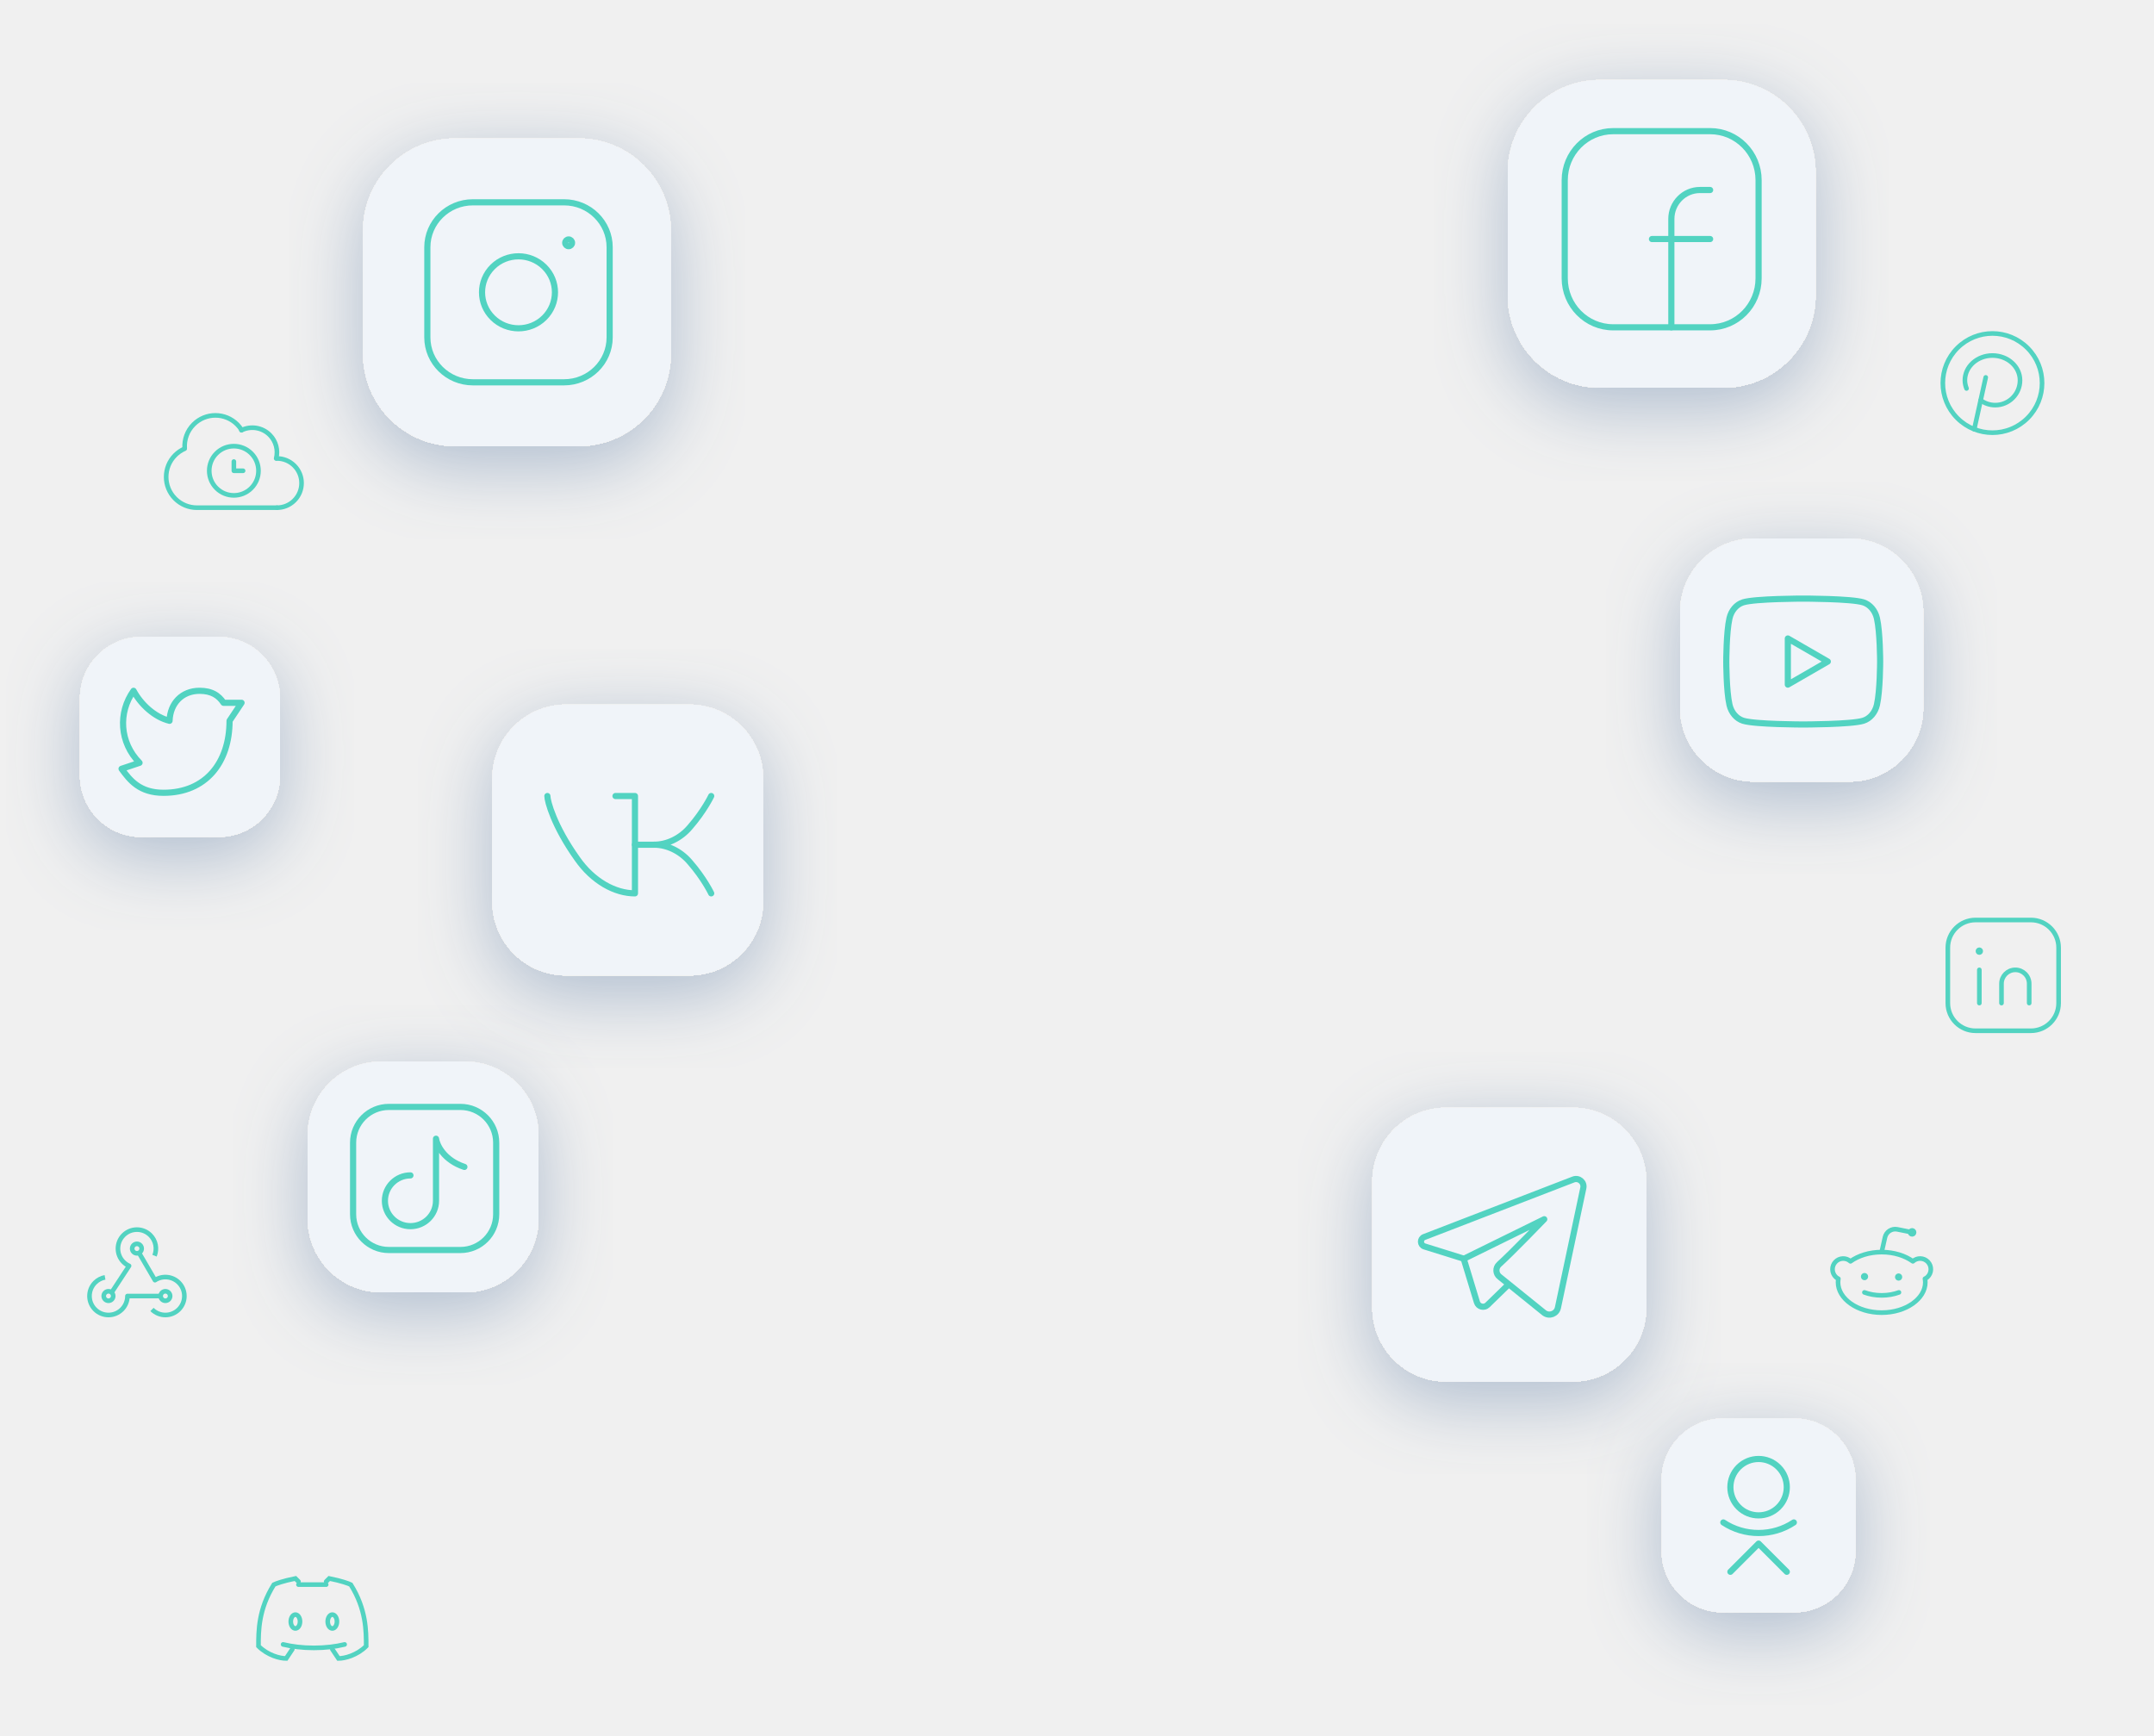
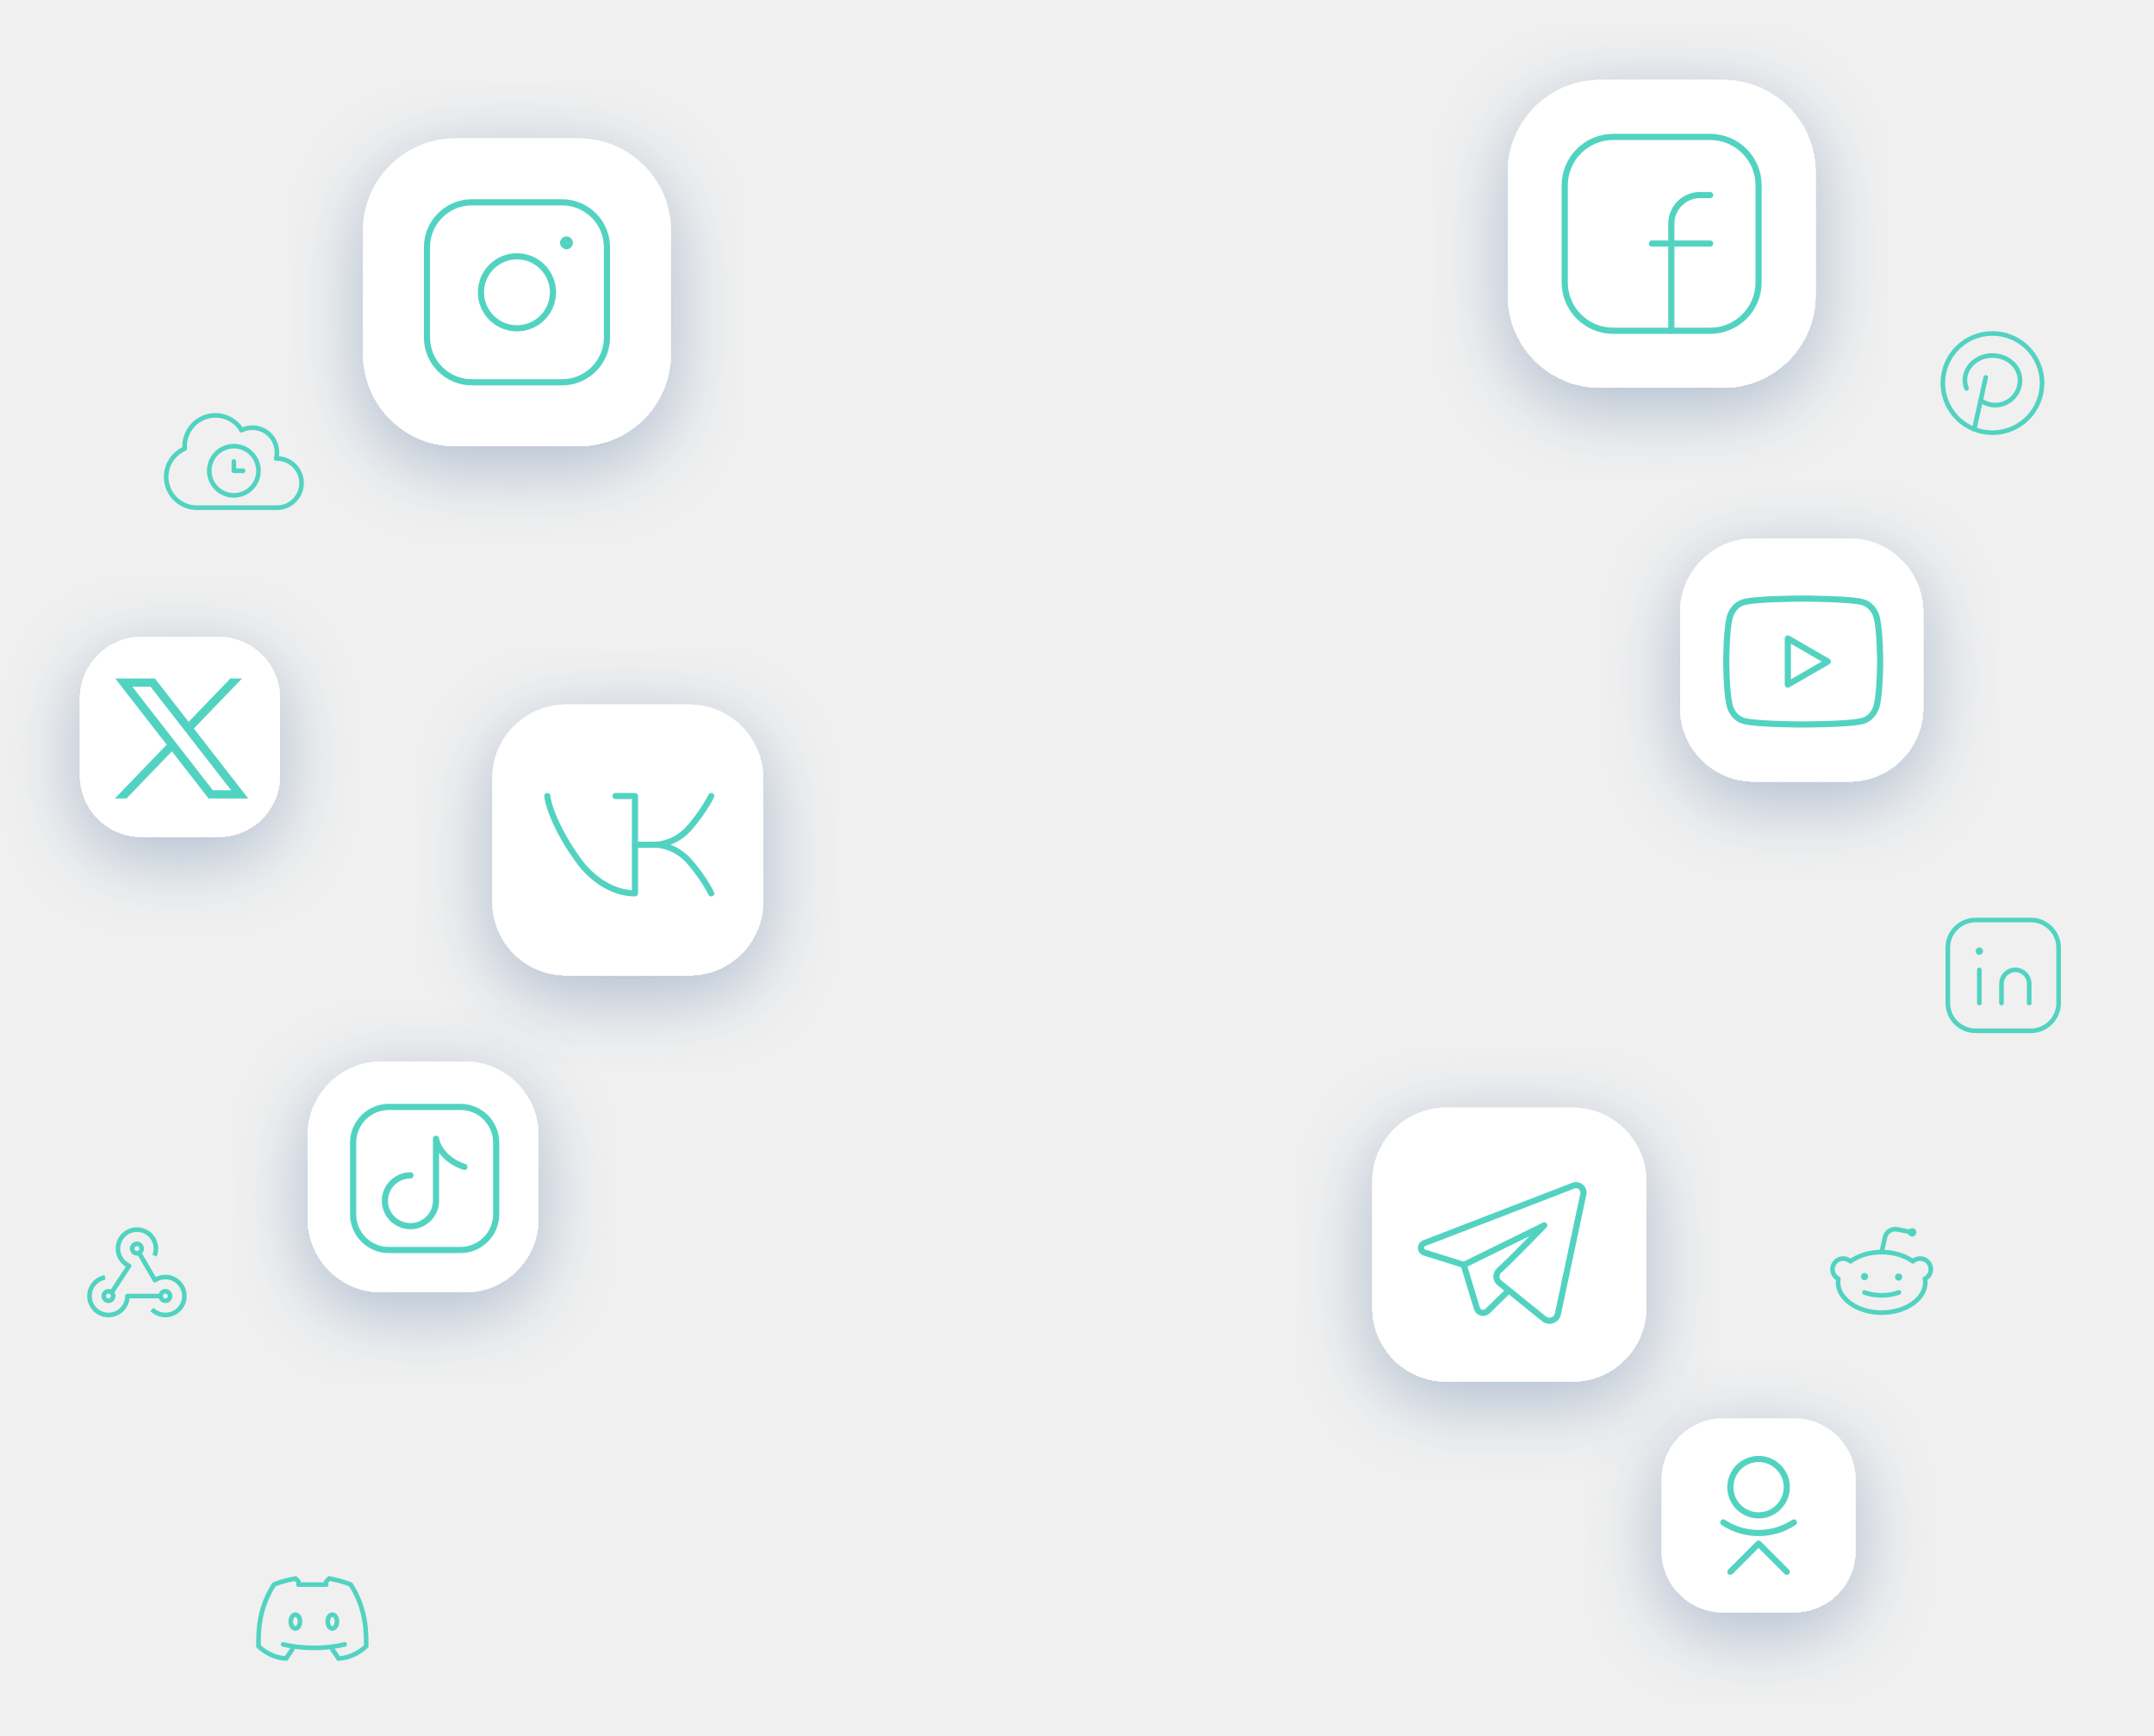
<svg xmlns="http://www.w3.org/2000/svg" width="700" height="564" viewBox="0 0 700 564" fill="none">
  <g filter="url(#filter0_d_278_3224)">
-     <rect x="490" y="26" width="100" height="100" rx="30" fill="#F0F4F9" />
+     <rect x="490" y="26" width="100" height="100" rx="30" fill="white" />
  </g>
  <g filter="url(#filter1_d_278_3224)">
-     <rect x="118" y="45" width="100" height="100" rx="30" fill="#F0F4F9" />
+     <rect x="118" y="45" width="100" height="100" rx="30" fill="white" />
  </g>
  <g filter="url(#filter2_d_278_3224)">
-     <rect x="546" y="175" width="79" height="79" rx="24" fill="#F0F4F9" />
+     <rect x="546" y="175" width="79" height="79" rx="24" fill="white" />
  </g>
  <g filter="url(#filter3_d_278_3224)">
-     <rect x="446" y="360" width="89" height="89" rx="24" fill="#F0F4F9" />
+     <rect x="446" y="360" width="89" height="89" rx="24" fill="white" />
  </g>
  <g filter="url(#filter4_d_278_3224)">
-     <rect x="160" y="229" width="88" height="88" rx="24" fill="#F0F4F9" />
+     <rect x="160" y="229" width="88" height="88" rx="24" fill="white" />
  </g>
  <g filter="url(#filter5_d_278_3224)">
-     <rect x="26" y="207" width="65" height="65" rx="20" fill="#F0F4F9" />
+     <rect x="26" y="207" width="65" height="65" rx="20" fill="white" />
  </g>
  <g filter="url(#filter6_d_278_3224)">
-     <rect x="100" y="345" width="75" height="75" rx="24" fill="#F0F4F9" />
+     <rect x="100" y="345" width="75" height="75" rx="24" fill="white" />
  </g>
  <g filter="url(#filter7_d_278_3224)">
-     <rect x="540" y="461" width="63" height="63" rx="20" fill="#F0F4F9" />
+     <rect x="540" y="461" width="63" height="63" rx="20" fill="white" />
  </g>
  <path fill-rule="evenodd" clip-rule="evenodd" d="M609.958 200.932C609.385 198.422 607.69 196.442 605.535 195.762C601.637 194.545 586 194.545 586 194.545C586 194.545 570.37 194.545 566.465 195.762C564.318 196.432 562.623 198.412 562.042 200.932C561 205.487 561 215 561 215C561 215 561 224.512 562.042 229.067C562.615 231.577 564.31 233.557 566.465 234.237C570.37 235.455 586 235.455 586 235.455C586 235.455 601.637 235.455 605.535 234.237C607.682 233.567 609.378 231.587 609.958 229.067C611 224.512 611 215 611 215C611 215 611 205.487 609.958 200.932Z" stroke="#52D3C1" stroke-width="2" stroke-linecap="round" stroke-linejoin="round" />
  <path fill-rule="evenodd" clip-rule="evenodd" d="M581.005 222.5L593.995 215L581.005 207.5V222.5Z" stroke="#52D3C1" stroke-width="2" stroke-linecap="round" stroke-linejoin="round" />
-   <path fill-rule="evenodd" clip-rule="evenodd" d="M153.674 65.75H183.329C191.499 65.75 198.125 72.289 198.125 80.362V109.641C198.125 117.708 191.502 124.25 183.326 124.25H153.674C145.501 124.25 138.875 117.711 138.875 109.638V80.362C138.875 72.292 145.498 65.75 153.674 65.75V65.75Z" stroke="#52D3C1" stroke-width="2" stroke-linecap="round" stroke-linejoin="round" />
-   <path d="M184.791 77.817C184.178 77.82 183.681 78.311 183.681 78.916C183.681 79.52 184.182 80.011 184.794 80.011C185.406 80.011 185.903 79.52 185.903 78.916C185.907 78.308 185.406 77.817 184.791 77.817" stroke="#52D3C1" stroke-width="2" stroke-linecap="round" stroke-linejoin="round" />
-   <path d="M176.879 86.727C181.507 91.296 181.507 98.704 176.879 103.273C172.251 107.842 164.748 107.842 160.121 103.273C155.493 98.704 155.493 91.296 160.121 86.727C164.748 82.158 172.251 82.158 176.879 86.727" stroke="#52D3C1" stroke-width="2" stroke-linecap="round" stroke-linejoin="round" />
+   <path fill-rule="evenodd" clip-rule="evenodd" d="M153.362 65.75H182.641C190.708 65.75 197.25 72.289 197.25 80.362V109.641C197.25 117.708 190.711 124.25 182.638 124.25H153.362C145.292 124.25 138.75 117.711 138.75 109.638V80.362C138.75 72.292 145.289 65.75 153.362 65.75V65.75Z" stroke="#52D3C1" stroke-width="2" stroke-linecap="round" stroke-linejoin="round" />
+   <path d="M184.084 77.817C183.48 77.82 182.989 78.311 182.989 78.916C182.989 79.52 183.483 80.011 184.088 80.011C184.692 80.011 185.183 79.52 185.183 78.916C185.186 78.308 184.692 77.817 184.084 77.817" stroke="#52D3C1" stroke-width="2" stroke-linecap="round" stroke-linejoin="round" />
+   <path d="M176.273 86.727C180.842 91.296 180.842 98.704 176.273 103.273C171.704 107.842 164.296 107.842 159.727 103.273C155.158 98.704 155.158 91.296 159.727 86.727C164.296 82.158 171.704 82.158 176.273 86.727" stroke="#52D3C1" stroke-width="2" stroke-linecap="round" stroke-linejoin="round" />
  <path d="M133.387 382C128.801 382 125.083 385.694 125.083 390.25C125.083 394.806 128.801 398.5 133.387 398.5C137.973 398.5 141.691 394.806 141.691 390.25V370.083C141.998 372.222 144.274 377.05 150.917 379.25" stroke="#52D3C1" stroke-width="2" stroke-linecap="round" stroke-linejoin="round" />
  <path fill-rule="evenodd" clip-rule="evenodd" d="M126.375 359.75H149.635C156.05 359.75 161.25 364.95 161.25 371.365V394.638C161.25 401.05 156.05 406.25 149.635 406.25H126.365C119.95 406.25 114.75 401.05 114.75 394.635V371.375C114.75 364.955 119.955 359.75 126.375 359.75V359.75Z" stroke="#52D3C1" stroke-width="2" stroke-linecap="round" stroke-linejoin="round" />
  <path d="M200.018 258.708H206.346V290.342H206.337C199.823 290.342 192.667 286.386 187.587 279.094C179.966 268.412 177.884 260.335 177.884 258.708" stroke="#52D3C1" stroke-width="2" stroke-linecap="round" stroke-linejoin="round" />
  <path d="M231.125 290.342C231.125 290.342 228.823 285.49 224.155 280.15C221.043 276.503 216.659 274.527 212.671 274.527C216.659 274.527 221.043 272.55 224.155 268.903C228.823 263.56 231.125 258.708 231.125 258.708" stroke="#52D3C1" stroke-width="2" stroke-linecap="round" stroke-linejoin="round" />
  <path d="M212.665 274.535H206.334" stroke="#52D3C1" stroke-width="2" stroke-linecap="round" stroke-linejoin="round" />
  <path d="M641.587 139.496L645.314 122.655" stroke="#52D3C1" stroke-width="1.5" stroke-linecap="round" stroke-linejoin="round" />
  <path d="M658.902 113.098C665.199 119.395 665.199 129.605 658.902 135.902C652.605 142.199 642.395 142.199 636.098 135.902C629.801 129.605 629.801 119.395 636.098 113.098C642.395 106.801 652.605 106.801 658.902 113.098" stroke="#52D3C1" stroke-width="1.5" stroke-linecap="round" stroke-linejoin="round" />
  <path d="M639.077 126.254C638.753 125.421 638.542 124.538 638.542 123.604C638.542 119.152 642.553 115.542 647.5 115.542C652.447 115.542 656.458 119.152 656.458 123.604C656.458 128.056 652.848 131.667 648.396 131.667C646.622 131.667 644.997 131.077 643.666 130.106" stroke="#52D3C1" stroke-width="1.5" stroke-linecap="round" stroke-linejoin="round" />
-   <path fill-rule="evenodd" clip-rule="evenodd" d="M524.25 42.625H555.764C564.454 42.625 571.5 49.754 571.5 58.548V90.455C571.5 99.246 564.454 106.375 555.764 106.375H524.236C515.545 106.375 508.5 99.246 508.5 90.452V58.562C508.5 49.761 515.553 42.625 524.25 42.625V42.625Z" stroke="#52D3C1" stroke-width="2" stroke-linecap="round" stroke-linejoin="round" />
-   <path d="M536.85 77.688H555.75" stroke="#52D3C1" stroke-width="2" stroke-linecap="round" stroke-linejoin="round" />
-   <path d="M555.75 61.75H552.442C547.311 61.75 543.15 65.961 543.15 71.153V74.5V106.375" stroke="#52D3C1" stroke-width="2" stroke-linecap="round" stroke-linejoin="round" />
+   <path fill-rule="evenodd" clip-rule="evenodd" d="M524.25 44.5H555.764C564.454 44.5 571.5 51.545 571.5 60.236V91.767C571.5 100.455 564.454 107.5 555.764 107.5H524.236C515.545 107.5 508.5 100.454 508.5 91.764V60.25C508.5 51.553 515.553 44.5 524.25 44.5V44.5Z" stroke="#52D3C1" stroke-width="2" stroke-linecap="round" stroke-linejoin="round" />
+   <path d="M536.85 79.15H555.75" stroke="#52D3C1" stroke-width="2" stroke-linecap="round" stroke-linejoin="round" />
+   <path d="M555.75 63.4H552.442C547.311 63.4 543.15 67.561 543.15 72.692V76V107.5" stroke="#52D3C1" stroke-width="2" stroke-linecap="round" stroke-linejoin="round" />
  <path fill-rule="evenodd" clip-rule="evenodd" d="M577.982 476.851C581.562 480.431 581.562 486.236 577.982 489.815C574.402 493.395 568.598 493.395 565.018 489.815C561.439 486.236 561.439 480.431 565.018 476.851C568.598 473.272 574.402 473.272 577.982 476.851Z" stroke="#52D3C1" stroke-width="2" stroke-linecap="round" stroke-linejoin="round" />
  <path d="M560.042 494.792C566.917 499.375 576.083 499.375 582.958 494.792" stroke="#52D3C1" stroke-width="2" stroke-linecap="round" stroke-linejoin="round" />
  <path d="M580.667 510.833L571.5 501.667L562.333 510.833" stroke="#52D3C1" stroke-width="2" stroke-linecap="round" stroke-linejoin="round" />
-   <path d="M489.859 417.831L483.406 424.109C482.288 425.197 480.416 424.716 479.963 423.222L475.663 409.066" stroke="#52D3C1" stroke-width="2" stroke-linecap="round" stroke-linejoin="round" />
-   <path d="M475.66 409.063L462.919 405.088C461.46 404.631 461.391 402.591 462.819 402.041L511.303 383.341C513.097 382.65 514.944 384.222 514.544 386.103L506.291 425C505.863 427.013 503.5 427.909 501.847 426.688L487.375 415C486.032 414.009 485.928 412.041 487.169 410.922C491.319 407.175 501.847 396.25 501.847 396.25L476.438 408.75" stroke="#52D3C1" stroke-width="2" stroke-linecap="round" stroke-linejoin="round" />
-   <path d="M75.6 234.258C75.6 233.706 75.152 233.258 74.6 233.258C74.048 233.258 73.6 233.706 73.6 234.258H75.6ZM40.307 249.269C39.982 248.823 39.356 248.725 38.91 249.051C38.464 249.377 38.367 250.002 38.693 250.448L40.307 249.269ZM39.33 248.873C38.786 248.967 38.421 249.484 38.514 250.028C38.608 250.573 39.126 250.938 39.67 250.844L39.33 248.873ZM45.35 247.908L45.668 248.857C45.995 248.747 46.243 248.476 46.323 248.14C46.403 247.804 46.304 247.451 46.061 247.205L45.35 247.908ZM43.4 224.508L44.281 224.035C44.117 223.731 43.809 223.532 43.464 223.51C43.119 223.488 42.788 223.646 42.587 223.926L43.4 224.508ZM55.1 234.258L54.864 235.23C55.156 235.301 55.465 235.237 55.705 235.055C55.945 234.873 56.09 234.592 56.099 234.291L55.1 234.258ZM72.65 228.408L71.815 228.959C72 229.239 72.314 229.408 72.65 229.408V228.408ZM78.5 228.408L79.332 228.963C79.537 228.656 79.556 228.262 79.382 227.937C79.208 227.611 78.869 227.408 78.5 227.408V228.408ZM73.768 233.704C73.462 234.163 73.586 234.784 74.045 235.09C74.505 235.397 75.126 235.273 75.432 234.813L73.768 233.704ZM73.6 234.258C73.6 240.899 71.704 246.495 68.244 250.415C64.798 254.321 59.721 256.658 53.15 256.658V258.658C60.229 258.658 65.877 256.121 69.744 251.739C73.597 247.372 75.6 241.267 75.6 234.258H73.6ZM53.15 256.658C49.443 256.658 46.916 255.697 44.999 254.34C43.051 252.962 41.674 251.139 40.307 249.269L38.693 250.448C40.05 252.306 41.597 254.383 43.844 255.973C46.121 257.584 49.057 258.658 53.15 258.658V256.658ZM39.67 250.844C39.721 250.835 39.762 250.824 39.762 250.824C39.774 250.82 39.783 250.818 39.789 250.816C39.8 250.813 39.811 250.809 39.82 250.807C39.837 250.801 39.859 250.794 39.883 250.786C39.932 250.771 39.999 250.749 40.082 250.721C40.248 250.667 40.48 250.59 40.756 250.498C41.308 250.314 42.038 250.071 42.766 249.828C43.493 249.585 44.219 249.342 44.762 249.16C45.034 249.069 45.26 248.993 45.419 248.94C45.498 248.913 45.56 248.893 45.603 248.878C45.624 248.871 45.64 248.866 45.651 248.862C45.657 248.86 45.661 248.859 45.663 248.858C45.665 248.857 45.666 248.857 45.667 248.857C45.667 248.857 45.667 248.857 45.667 248.857C45.667 248.857 45.668 248.857 45.668 248.857C45.668 248.857 45.668 248.857 45.35 247.908C45.032 246.96 45.032 246.96 45.032 246.96C45.032 246.96 45.032 246.96 45.032 246.96C45.032 246.96 45.032 246.96 45.031 246.961C45.031 246.961 45.029 246.961 45.028 246.962C45.025 246.963 45.021 246.964 45.016 246.966C45.005 246.969 44.989 246.975 44.967 246.982C44.925 246.996 44.863 247.017 44.784 247.043C44.625 247.097 44.399 247.172 44.127 247.263C43.584 247.445 42.859 247.688 42.132 247.931C41.404 248.174 40.676 248.417 40.125 248.6C39.85 248.692 39.62 248.768 39.457 248.822C39.375 248.848 39.312 248.869 39.269 248.883C39.247 248.89 39.233 248.895 39.225 248.897C39.22 248.898 39.221 248.898 39.225 248.897C39.227 248.896 39.234 248.895 39.243 248.892C39.248 248.891 39.256 248.889 39.267 248.886C39.275 248.884 39.299 248.878 39.33 248.873L39.67 250.844ZM46.061 247.205C39.898 240.974 39.434 231.766 44.213 225.09L42.587 223.926C37.252 231.378 37.776 241.674 44.639 248.612L46.061 247.205ZM42.519 224.982C45.015 229.624 49.697 233.974 54.864 235.23L55.336 233.287C50.857 232.198 46.582 228.315 44.281 224.035L42.519 224.982ZM56.099 234.291C56.185 231.693 57.105 229.504 58.606 227.97C60.101 226.442 62.228 225.508 64.85 225.508V223.508C61.728 223.508 59.073 224.633 57.176 226.571C55.284 228.505 54.201 231.19 54.1 234.225L56.099 234.291ZM64.85 225.508C66.676 225.508 68.061 225.856 69.15 226.437C70.238 227.017 71.094 227.864 71.815 228.959L73.485 227.858C72.618 226.543 71.53 225.44 70.092 224.673C68.656 223.906 66.934 223.508 64.85 223.508V225.508ZM72.65 229.408H78.5V227.408H72.65V229.408ZM77.668 227.854L73.768 233.704L75.432 234.813L79.332 228.963L77.668 227.854Z" fill="#52D3C1" />
+   <path d="M489.859 419.831L483.406 426.109C482.288 427.197 480.416 426.716 479.963 425.222L475.663 411.066" stroke="#52D3C1" stroke-width="2" stroke-linecap="round" stroke-linejoin="round" />
+   <path d="M475.66 411.063L462.919 407.088C461.46 406.631 461.391 404.591 462.819 404.041L511.303 385.341C513.097 384.65 514.944 386.222 514.544 388.103L506.291 427C505.863 429.013 503.5 429.909 501.847 428.688L487.375 417C486.032 416.009 485.928 414.041 487.169 412.922C491.319 409.175 501.847 398.25 501.847 398.25L476.438 410.75" stroke="#52D3C1" stroke-width="2" stroke-linecap="round" stroke-linejoin="round" />
+   <path d="M37.439 220.5L54.169 242.011L37.334 259.5H41.123L55.863 244.188L67.772 259.5H80.667L62.995 236.78L78.666 220.5H74.876L61.302 234.602L50.334 220.5H37.439ZM43.011 223.184H48.935L75.094 256.816H69.17L43.011 223.184Z" fill="#52D3C1" />
  <path fill-rule="evenodd" clip-rule="evenodd" d="M642 299H660.008C664.974 299 669 303.026 669 307.992V326.01C669 330.974 664.974 335 660.008 335H641.992C637.026 335 633 330.974 633 326.008V308C633 303.03 637.03 299 642 299V299Z" stroke="#52D3C1" stroke-width="1.5" stroke-linecap="round" stroke-linejoin="round" />
  <path d="M643.24 315.2V326" stroke="#52D3C1" stroke-width="1.5" stroke-linecap="round" stroke-linejoin="round" />
  <path d="M650.438 326V319.7C650.438 317.214 652.452 315.2 654.938 315.2V315.2C657.424 315.2 659.438 317.214 659.438 319.7V326" stroke="#52D3C1" stroke-width="1.5" stroke-linecap="round" stroke-linejoin="round" />
  <path d="M643.236 308.676C642.988 308.676 642.786 308.878 642.788 309.126C642.788 309.374 642.99 309.576 643.238 309.576C643.486 309.576 643.688 309.374 643.688 309.126C643.688 308.876 643.486 308.676 643.236 308.676" stroke="#52D3C1" stroke-width="1.5" stroke-linecap="round" stroke-linejoin="round" />
  <path d="M97.063 528.587C97.647 527.705 97.643 526.283 97.059 525.407C96.471 524.531 95.523 524.531 94.939 525.413C94.355 526.295 94.355 527.717 94.939 528.593C95.523 529.469 96.475 529.469 97.063 528.587" stroke="#52D3C1" stroke-width="1.5" stroke-linecap="round" stroke-linejoin="round" />
  <path d="M109.063 528.587C109.647 527.705 109.643 526.283 109.059 525.407C108.471 524.531 107.523 524.531 106.939 525.413C106.355 526.295 106.355 527.717 106.939 528.593C107.523 529.469 108.475 529.469 109.063 528.587" stroke="#52D3C1" stroke-width="1.5" stroke-linecap="round" stroke-linejoin="round" />
  <path d="M112 534.437C109.065 535.143 105.715 535.563 102 535.563C98.285 535.563 94.935 535.143 92 534.437" stroke="#52D3C1" stroke-width="1.5" stroke-linecap="round" stroke-linejoin="round" />
  <path d="M106 515C105.413 515 101.743 515 101 515C100.257 515 97.587 515 97 515" stroke="#52D3C1" stroke-width="1.5" stroke-linecap="round" stroke-linejoin="round" />
  <path d="M108 536L110 539C112 539 116 538 119 535C119 530 119 523 114 515C113.333 514.667 111 513.8 107 513L106 514" stroke="#52D3C1" stroke-width="1.5" stroke-linecap="round" />
  <path d="M95 536L93 539C91 539 87 538 84 535C84 530 84 523 89 515C89.667 514.667 92 513.8 96 513L97 514" stroke="#52D3C1" stroke-width="1.5" stroke-linecap="round" />
  <path d="M617.001 414.608C616.765 414.608 616.574 414.799 616.576 415.035C616.576 415.271 616.767 415.462 617.003 415.462C617.238 415.462 617.43 415.271 617.43 415.035C617.43 414.799 617.238 414.608 617.001 414.608" stroke="#52D3C1" stroke-width="1.5" stroke-linecap="round" stroke-linejoin="round" />
  <path d="M605.926 414.465C605.69 414.465 605.499 414.656 605.5 414.892C605.5 415.127 605.692 415.319 605.927 415.319C606.163 415.319 606.354 415.127 606.354 414.892C606.354 414.656 606.163 414.465 605.926 414.465" stroke="#52D3C1" stroke-width="1.5" stroke-linecap="round" stroke-linejoin="round" />
  <path d="M621.842 400.97C622.091 400.719 622.09 400.314 621.84 400.065C621.589 399.816 621.184 399.816 620.935 400.067C620.685 400.318 620.685 400.723 620.935 400.972C621.184 401.222 621.591 401.222 621.842 400.97" stroke="#52D3C1" stroke-width="1.5" stroke-linecap="round" stroke-linejoin="round" />
  <path d="M617.11 420.032C615.463 420.635 613.584 420.994 611.5 420.994C609.416 420.994 607.536 420.635 605.89 420.032" stroke="#52D3C1" stroke-width="1.5" stroke-linecap="round" stroke-linejoin="round" />
  <path fill-rule="evenodd" clip-rule="evenodd" d="M597.433 415.599C597.141 415.449 596.861 415.278 596.62 415.052C595.216 413.73 595.148 411.521 596.47 410.117C597.777 408.728 599.951 408.651 601.359 409.931C603.92 408.096 607.494 406.931 611.5 406.931C615.506 406.931 619.08 408.096 621.64 409.929C623.046 408.649 625.221 408.726 626.53 410.115C627.852 411.519 627.784 413.73 626.379 415.051C626.14 415.276 625.858 415.449 625.566 415.597C625.635 415.983 625.681 416.373 625.681 416.767C625.681 422.05 619.428 426.606 611.5 426.606C603.571 426.606 597.319 422.05 597.319 416.767C597.319 416.373 597.365 415.983 597.433 415.599Z" stroke="#52D3C1" stroke-width="1.5" stroke-linecap="round" stroke-linejoin="round" />
  <path d="M611.5 406.931L612.575 402.139C612.981 400.326 614.76 399.172 616.581 399.537L620.775 400.378" stroke="#52D3C1" stroke-width="1.5" stroke-linecap="round" stroke-linejoin="round" />
  <path d="M60 145.832C58.885 146.318 57.841 147.017 56.929 147.929C53.024 151.834 53.024 158.166 56.929 162.071C58.881 164.024 61.441 165 64 165H90" stroke="#52D3C1" stroke-width="1.5" stroke-linecap="round" stroke-linejoin="round" />
  <path d="M78.521 139.761C78.119 139.109 77.636 138.494 77.071 137.929C73.166 134.024 66.834 134.024 62.929 137.929C60.812 140.045 59.843 142.875 60.021 145.644" stroke="#52D3C1" stroke-width="1.5" stroke-linecap="round" stroke-linejoin="round" />
  <path d="M90.004 165C92.05 164.999 94.096 164.218 95.657 162.657C98.781 159.533 98.781 154.467 95.657 151.343C94.096 149.782 92.05 149.001 90.004 149" stroke="#52D3C1" stroke-width="1.5" stroke-linecap="round" stroke-linejoin="round" />
  <path d="M78.445 139.831C81.437 138.347 85.165 138.851 87.657 141.343C89.732 143.418 90.429 146.35 89.748 149" stroke="#52D3C1" stroke-width="1.5" stroke-linecap="round" stroke-linejoin="round" />
  <path fill-rule="evenodd" clip-rule="evenodd" d="M81.657 147.343C84.781 150.467 84.781 155.533 81.657 158.657C78.533 161.781 73.467 161.781 70.343 158.657C67.219 155.533 67.219 150.467 70.343 147.343C73.467 144.219 78.533 144.219 81.657 147.343Z" stroke="#52D3C1" stroke-width="1.5" stroke-linecap="round" stroke-linejoin="round" />
  <path d="M76 150V153H79" stroke="#52D3C1" stroke-width="1.5" stroke-linecap="round" stroke-linejoin="round" />
  <path d="M50.219 408.104C51.117 405.879 50.665 403.235 48.861 401.431C46.453 399.023 42.548 399.023 40.14 401.431C37.731 403.839 37.731 407.744 40.14 410.152C40.678 410.691 41.291 411.109 41.945 411.406L36.021 420.438" stroke="#52D3C1" stroke-width="1.5" stroke-linejoin="round" />
  <path d="M49.39 425.569C51.798 427.977 55.703 427.977 58.111 425.569C60.519 423.161 60.519 419.256 58.111 416.848C56.004 414.741 52.751 414.477 50.357 416.057L45.27 407.333" stroke="#52D3C1" stroke-width="1.5" stroke-linejoin="round" />
  <path d="M34.129 415.144C32.942 415.362 31.807 415.93 30.89 416.848C28.482 419.256 28.482 423.161 30.89 425.569C33.298 427.977 37.203 427.977 39.611 425.569C40.814 424.366 41.416 422.789 41.417 421.211H52.209" stroke="#52D3C1" stroke-width="1.5" stroke-linejoin="round" />
  <path d="M45.59 406.882C46.192 406.28 46.192 405.304 45.59 404.702C44.988 404.099 44.012 404.099 43.41 404.702C42.808 405.304 42.808 406.28 43.41 406.882C44.012 407.484 44.988 407.484 45.59 406.882" stroke="#52D3C1" stroke-width="1.5" stroke-linecap="round" stroke-linejoin="round" />
  <path d="M54.84 422.298C55.442 421.696 55.442 420.72 54.84 420.118C54.238 419.516 53.262 419.516 52.66 420.118C52.058 420.72 52.058 421.696 52.66 422.298C53.262 422.901 54.238 422.901 54.84 422.298" stroke="#52D3C1" stroke-width="1.5" stroke-linecap="round" stroke-linejoin="round" />
  <path d="M36.34 422.298C36.942 421.696 36.942 420.72 36.34 420.118C35.738 419.516 34.762 419.516 34.16 420.118C33.558 420.72 33.558 421.696 34.16 422.298C34.762 422.901 35.738 422.901 36.34 422.298" stroke="#52D3C1" stroke-width="1.5" stroke-linecap="round" stroke-linejoin="round" />
  <defs>
    <filter id="filter0_d_278_3224" x="466" y="8" width="148" height="148" filterUnits="userSpaceOnUse" color-interpolation-filters="sRGB">
      <feFlood flood-opacity="0" result="BackgroundImageFix" />
      <feColorMatrix in="SourceAlpha" type="matrix" values="0 0 0 0 0 0 0 0 0 0 0 0 0 0 0 0 0 0 127 0" result="hardAlpha" />
      <feOffset dy="6" />
      <feGaussianBlur stdDeviation="12" />
      <feComposite in2="hardAlpha" operator="out" />
      <feColorMatrix type="matrix" values="0 0 0 0 0.68 0 0 0 0 0.737 0 0 0 0 0.809 0 0 0 1 0" />
      <feBlend mode="normal" in2="BackgroundImageFix" result="effect1_dropShadow_278_3224" />
      <feBlend mode="normal" in="SourceGraphic" in2="effect1_dropShadow_278_3224" result="shape" />
    </filter>
    <filter id="filter1_d_278_3224" x="94" y="27" width="148" height="148" filterUnits="userSpaceOnUse" color-interpolation-filters="sRGB">
      <feFlood flood-opacity="0" result="BackgroundImageFix" />
      <feColorMatrix in="SourceAlpha" type="matrix" values="0 0 0 0 0 0 0 0 0 0 0 0 0 0 0 0 0 0 127 0" result="hardAlpha" />
      <feOffset dy="6" />
      <feGaussianBlur stdDeviation="12" />
      <feComposite in2="hardAlpha" operator="out" />
      <feColorMatrix type="matrix" values="0 0 0 0 0.68 0 0 0 0 0.737 0 0 0 0 0.809 0 0 0 1 0" />
      <feBlend mode="normal" in2="BackgroundImageFix" result="effect1_dropShadow_278_3224" />
      <feBlend mode="normal" in="SourceGraphic" in2="effect1_dropShadow_278_3224" result="shape" />
    </filter>
    <filter id="filter2_d_278_3224" x="522" y="157" width="127" height="127" filterUnits="userSpaceOnUse" color-interpolation-filters="sRGB">
      <feFlood flood-opacity="0" result="BackgroundImageFix" />
      <feColorMatrix in="SourceAlpha" type="matrix" values="0 0 0 0 0 0 0 0 0 0 0 0 0 0 0 0 0 0 127 0" result="hardAlpha" />
      <feOffset dy="6" />
      <feGaussianBlur stdDeviation="12" />
      <feComposite in2="hardAlpha" operator="out" />
      <feColorMatrix type="matrix" values="0 0 0 0 0.68 0 0 0 0 0.737 0 0 0 0 0.809 0 0 0 1 0" />
      <feBlend mode="normal" in2="BackgroundImageFix" result="effect1_dropShadow_278_3224" />
      <feBlend mode="normal" in="SourceGraphic" in2="effect1_dropShadow_278_3224" result="shape" />
    </filter>
    <filter id="filter3_d_278_3224" x="422" y="342" width="137" height="137" filterUnits="userSpaceOnUse" color-interpolation-filters="sRGB">
      <feFlood flood-opacity="0" result="BackgroundImageFix" />
      <feColorMatrix in="SourceAlpha" type="matrix" values="0 0 0 0 0 0 0 0 0 0 0 0 0 0 0 0 0 0 127 0" result="hardAlpha" />
      <feOffset dy="6" />
      <feGaussianBlur stdDeviation="12" />
      <feComposite in2="hardAlpha" operator="out" />
      <feColorMatrix type="matrix" values="0 0 0 0 0.68 0 0 0 0 0.737 0 0 0 0 0.809 0 0 0 1 0" />
      <feBlend mode="normal" in2="BackgroundImageFix" result="effect1_dropShadow_278_3224" />
      <feBlend mode="normal" in="SourceGraphic" in2="effect1_dropShadow_278_3224" result="shape" />
    </filter>
    <filter id="filter4_d_278_3224" x="136" y="211" width="136" height="136" filterUnits="userSpaceOnUse" color-interpolation-filters="sRGB">
      <feFlood flood-opacity="0" result="BackgroundImageFix" />
      <feColorMatrix in="SourceAlpha" type="matrix" values="0 0 0 0 0 0 0 0 0 0 0 0 0 0 0 0 0 0 127 0" result="hardAlpha" />
      <feOffset dy="6" />
      <feGaussianBlur stdDeviation="12" />
      <feComposite in2="hardAlpha" operator="out" />
      <feColorMatrix type="matrix" values="0 0 0 0 0.68 0 0 0 0 0.737 0 0 0 0 0.809 0 0 0 1 0" />
      <feBlend mode="normal" in2="BackgroundImageFix" result="effect1_dropShadow_278_3224" />
      <feBlend mode="normal" in="SourceGraphic" in2="effect1_dropShadow_278_3224" result="shape" />
    </filter>
    <filter id="filter5_d_278_3224" x="2" y="189" width="113" height="113" filterUnits="userSpaceOnUse" color-interpolation-filters="sRGB">
      <feFlood flood-opacity="0" result="BackgroundImageFix" />
      <feColorMatrix in="SourceAlpha" type="matrix" values="0 0 0 0 0 0 0 0 0 0 0 0 0 0 0 0 0 0 127 0" result="hardAlpha" />
      <feOffset dy="6" />
      <feGaussianBlur stdDeviation="12" />
      <feComposite in2="hardAlpha" operator="out" />
      <feColorMatrix type="matrix" values="0 0 0 0 0.68 0 0 0 0 0.737 0 0 0 0 0.809 0 0 0 1 0" />
      <feBlend mode="normal" in2="BackgroundImageFix" result="effect1_dropShadow_278_3224" />
      <feBlend mode="normal" in="SourceGraphic" in2="effect1_dropShadow_278_3224" result="shape" />
    </filter>
    <filter id="filter6_d_278_3224" x="76" y="327" width="123" height="123" filterUnits="userSpaceOnUse" color-interpolation-filters="sRGB">
      <feFlood flood-opacity="0" result="BackgroundImageFix" />
      <feColorMatrix in="SourceAlpha" type="matrix" values="0 0 0 0 0 0 0 0 0 0 0 0 0 0 0 0 0 0 127 0" result="hardAlpha" />
      <feOffset dy="6" />
      <feGaussianBlur stdDeviation="12" />
      <feComposite in2="hardAlpha" operator="out" />
      <feColorMatrix type="matrix" values="0 0 0 0 0.68 0 0 0 0 0.737 0 0 0 0 0.809 0 0 0 1 0" />
      <feBlend mode="normal" in2="BackgroundImageFix" result="effect1_dropShadow_278_3224" />
      <feBlend mode="normal" in="SourceGraphic" in2="effect1_dropShadow_278_3224" result="shape" />
    </filter>
    <filter id="filter7_d_278_3224" x="516" y="443" width="111" height="111" filterUnits="userSpaceOnUse" color-interpolation-filters="sRGB">
      <feFlood flood-opacity="0" result="BackgroundImageFix" />
      <feColorMatrix in="SourceAlpha" type="matrix" values="0 0 0 0 0 0 0 0 0 0 0 0 0 0 0 0 0 0 127 0" result="hardAlpha" />
      <feOffset dy="6" />
      <feGaussianBlur stdDeviation="12" />
      <feComposite in2="hardAlpha" operator="out" />
      <feColorMatrix type="matrix" values="0 0 0 0 0.68 0 0 0 0 0.737 0 0 0 0 0.809 0 0 0 1 0" />
      <feBlend mode="normal" in2="BackgroundImageFix" result="effect1_dropShadow_278_3224" />
      <feBlend mode="normal" in="SourceGraphic" in2="effect1_dropShadow_278_3224" result="shape" />
    </filter>
  </defs>
</svg>
